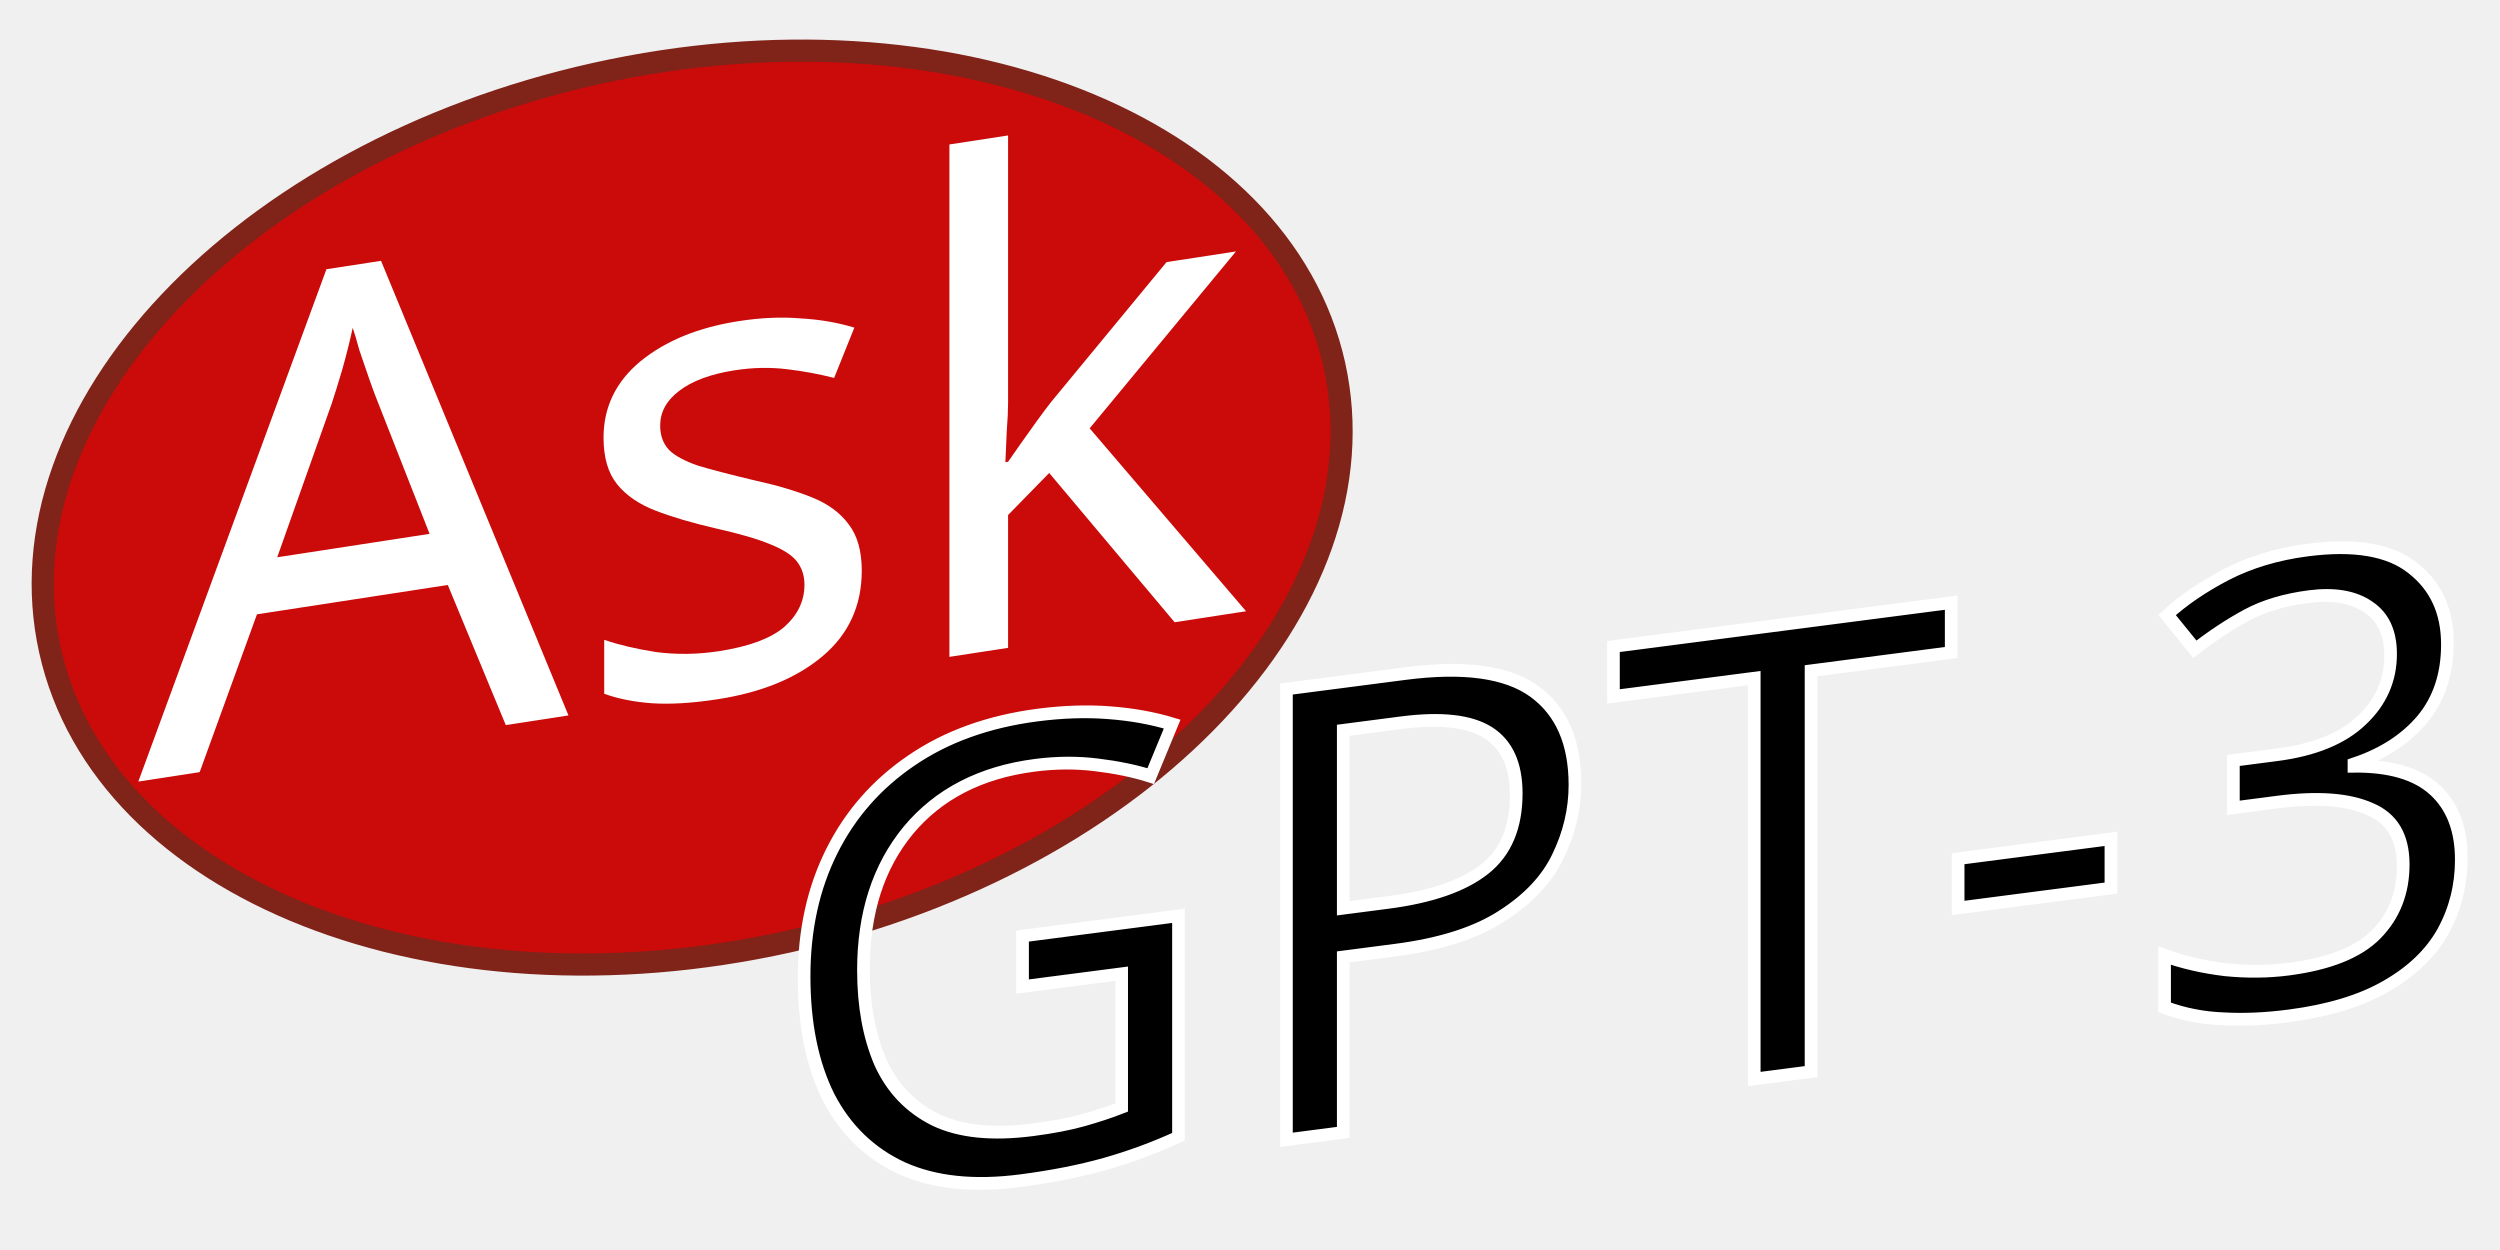
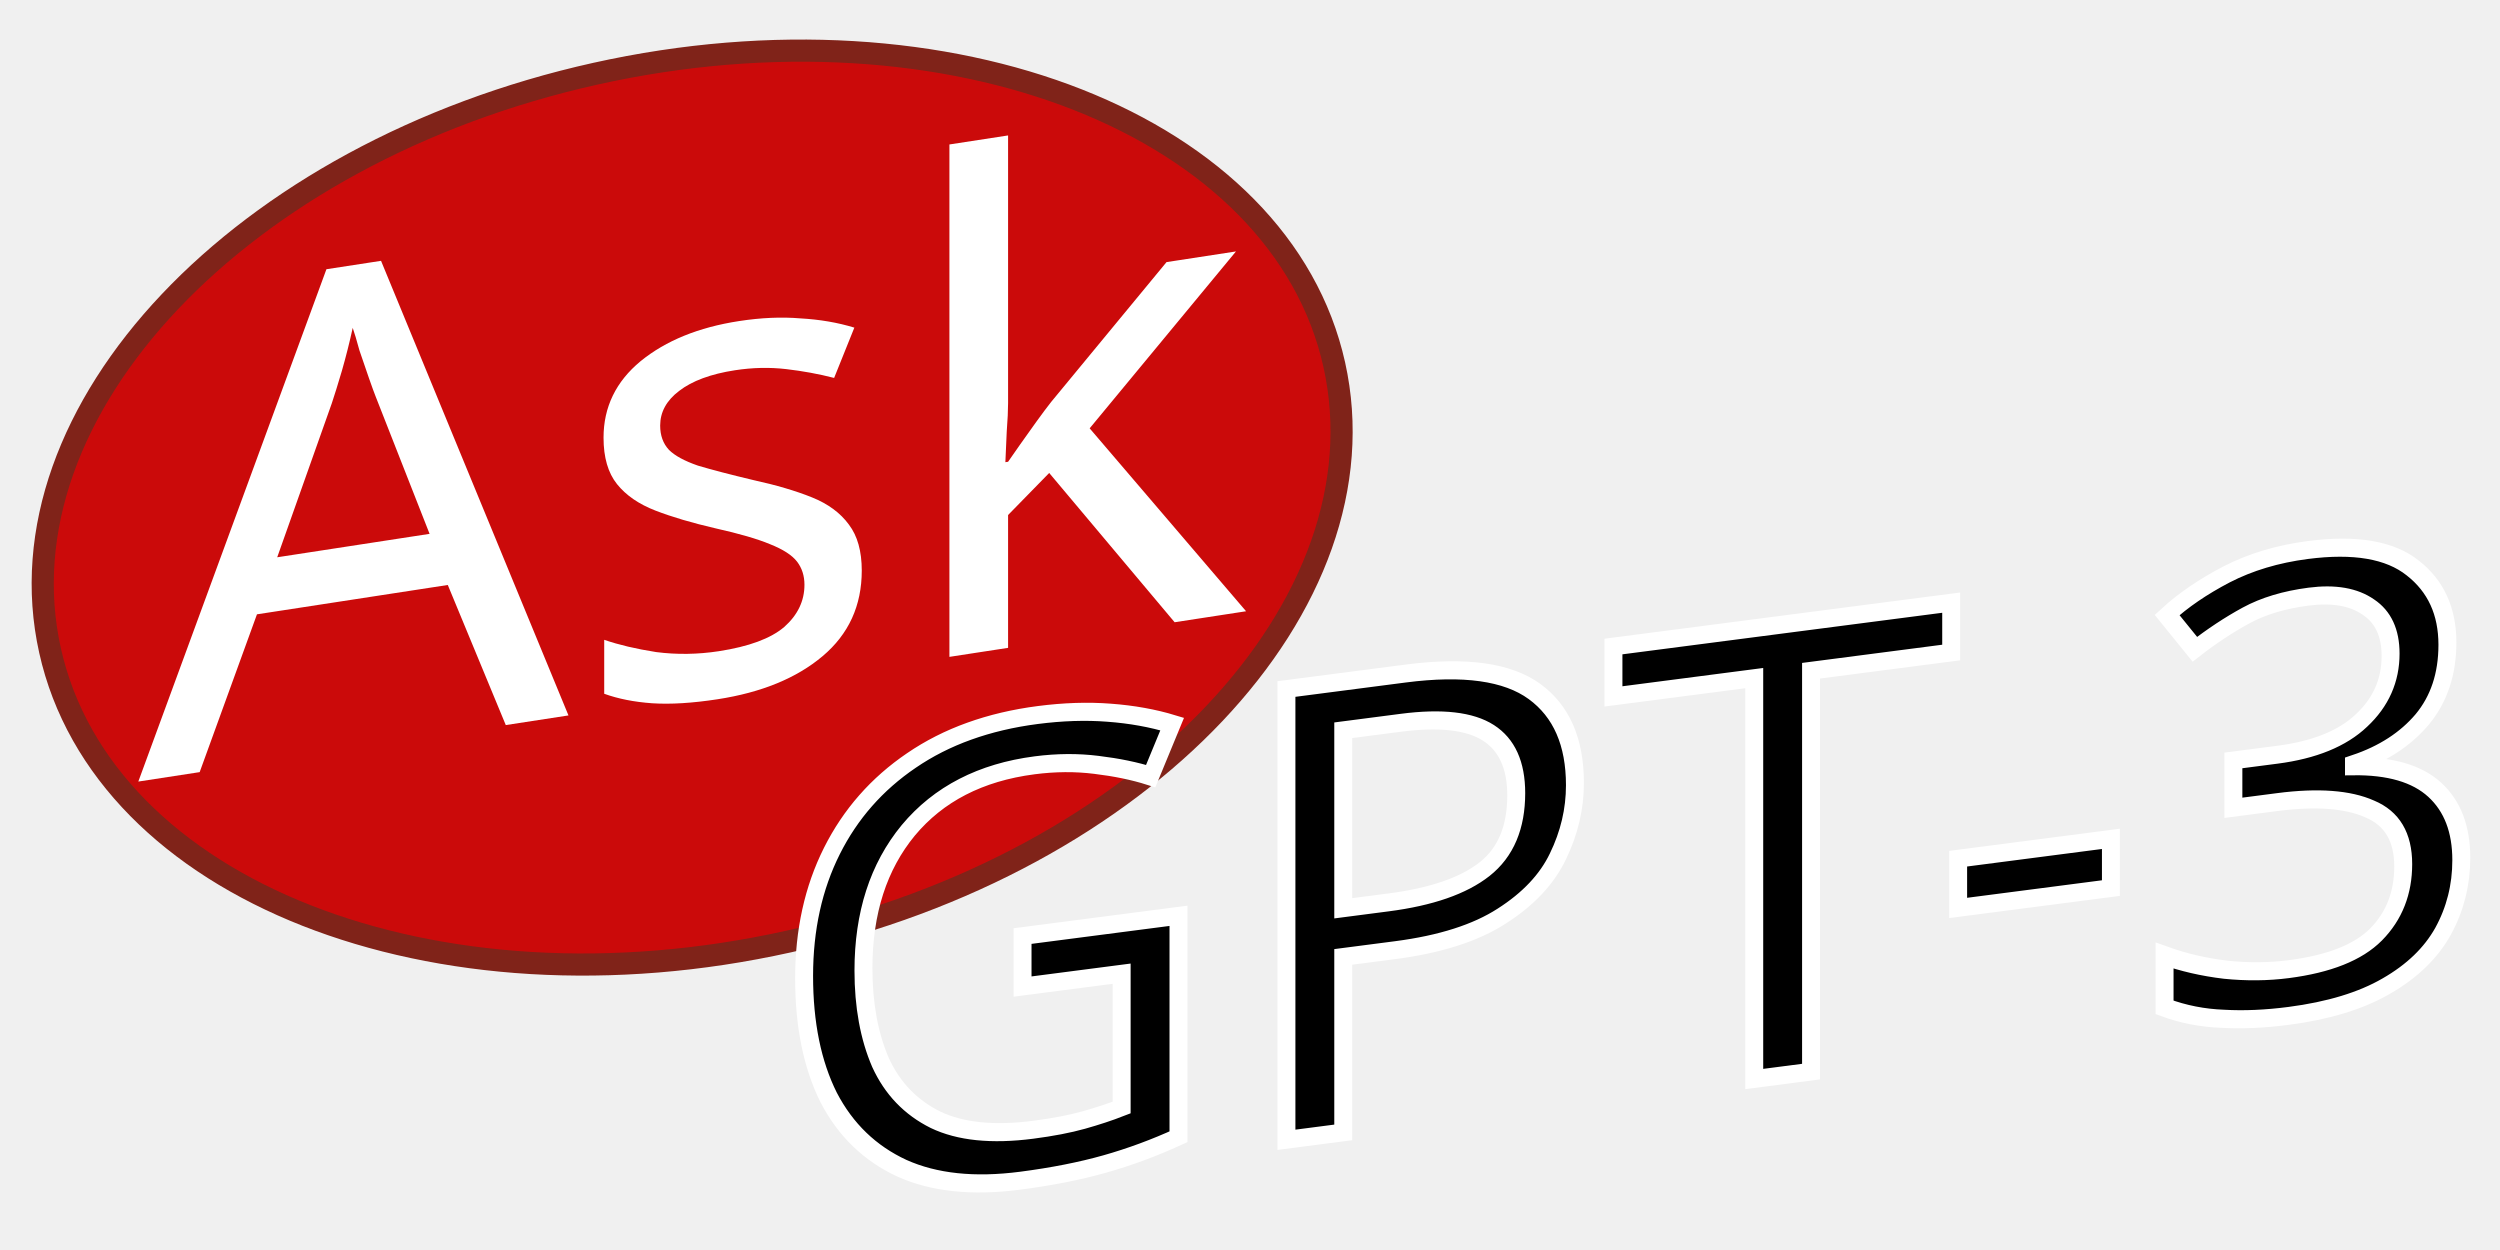
<svg xmlns="http://www.w3.org/2000/svg" width="200" height="100" viewBox="0 0 209.021 103.188">
  <g transform="translate(-5.146 -5.83)">
    <ellipse style="fill:#cb0a0a;fill-opacity:1;stroke:#802319;stroke-width:1.852;stroke-linecap:round;stroke-linejoin:round;stroke-opacity:1" cx="51.176" cy="60.154" rx="55" ry="37.167" transform="rotate(-12.54)" />
    <g style="font-size:56.372px;line-height:1.25;letter-spacing:0;word-spacing:0;fill:#fff;stroke-width:.265">
      <path d="m47.433 73.083-4.848-12.458H26.63l-4.79 12.458h-5.13l15.728-40.418h4.566l15.671 40.418ZM36.553 43.94q-.17-.45-.564-1.635-.394-1.184-.79-2.424-.337-1.296-.563-1.973-.394 1.748-.902 3.439-.507 1.635-.845 2.593l-4.566 12.176h12.74zm40.644 20.8q0 4.397-3.27 6.652t-8.794 2.255q-3.156 0-5.468-.507-2.255-.508-4.002-1.41v-4.51q1.804.903 4.34 1.692 2.594.733 5.243.733 3.777 0 5.468-1.184 1.691-1.24 1.691-3.27 0-1.127-.62-2.03-.62-.901-2.255-1.803-1.578-.902-4.566-2.03-2.931-1.127-5.017-2.254-2.086-1.128-3.213-2.706-1.127-1.579-1.127-4.059 0-3.833 3.1-5.919 3.157-2.086 8.23-2.086 2.763 0 5.13.564 2.424.507 4.51 1.466l-1.691 3.946q-1.917-.79-4.003-1.353-2.085-.564-4.284-.564-3.044 0-4.679 1.015-1.578.958-1.578 2.65 0 1.24.733 2.141.732.846 2.424 1.692 1.747.789 4.622 1.916 2.875 1.071 4.904 2.199 2.03 1.127 3.1 2.762 1.072 1.578 1.072 4.002zM89.43 52.62q0 .902-.113 2.368-.056 1.466-.113 2.537h.226q.338-.451 1.014-1.297l1.353-1.691q.733-.902 1.24-1.466l9.64-10.203h5.806l-12.232 12.91 13.078 17.305h-5.975L92.868 58.99l-3.438 2.988v11.105h-4.905V30.241h4.905z" style="font-family:'Noto Sans';-inkscape-font-specification:'Noto Sans'" transform="skewY(-8.74)" aria-label="Ask" />
    </g>
-     <g style="font-size:52.783px;line-height:1.25;letter-spacing:0;word-spacing:0;stroke:#fff;stroke-width:1.058">
+     <g style="font-size:52.783px;line-height:1.25;letter-spacing:0;word-spacing:0;stroke:#fff;stroke-width:1.5">
      <path d="M90.64 95.209h13.037v18.474q-3.062 1.003-6.176 1.478-3.114.475-7.073.475-5.859 0-9.87-2.323-4.012-2.375-6.123-6.703-2.059-4.381-2.059-10.346 0-5.911 2.323-10.24 2.322-4.328 6.65-6.703 4.381-2.428 10.557-2.428 3.167 0 5.964.58 2.85.581 5.279 1.637l-1.795 4.117q-2.006-.897-4.54-1.53-2.48-.634-5.172-.634-6.756 0-10.556 4.064-3.748 4.065-3.748 11.137 0 4.487 1.425 7.97 1.478 3.431 4.592 5.384 3.114 1.9 8.181 1.9 2.481 0 4.223-.263 1.742-.264 3.167-.634v-11.19H90.64zm32.038-17.788q7.39 0 10.768 2.903 3.378 2.903 3.378 8.181 0 3.115-1.425 5.86-1.372 2.691-4.698 4.38-3.272 1.69-8.92 1.69h-4.328v14.673h-4.75V77.42Zm-.422 4.064h-4.803V96.37h3.8q5.384 0 8.023-1.742 2.64-1.742 2.64-5.911 0-3.642-2.323-5.437-2.323-1.795-7.337-1.795zm34.309 33.623h-4.75V81.59h-11.771v-4.17h28.238v4.17h-11.717zm12.298-12.088v-4.116h12.773v4.117zm40.907-16.784q0 3.8-2.112 6.07-2.111 2.217-5.7 2.956v.21q4.539.529 6.756 2.85 2.217 2.323 2.217 6.07 0 3.273-1.531 5.86-1.53 2.533-4.75 3.959-3.167 1.425-8.182 1.425-2.956 0-5.49-.475-2.533-.423-4.855-1.584v-4.328q2.375 1.161 5.12 1.847 2.744.634 5.278.634 5.067 0 7.284-1.953 2.27-2.006 2.27-5.49 0-3.536-2.798-5.067-2.744-1.583-7.759-1.583h-3.642v-3.959h3.695q4.645 0 7.02-1.953 2.428-1.953 2.428-5.173 0-2.744-1.847-4.222-1.848-1.53-5.015-1.53-3.061 0-5.225.896-2.164.898-4.276 2.27l-2.322-3.167q2.006-1.583 4.962-2.745 3.008-1.16 6.809-1.16 5.911 0 8.761 2.638 2.904 2.64 2.904 6.704z" style="font-family:'Noto Sans';-inkscape-font-specification:'Noto Sans'" transform="skewY(-7.403)" aria-label="GPT-3" />
    </g>
  </g>
</svg>
